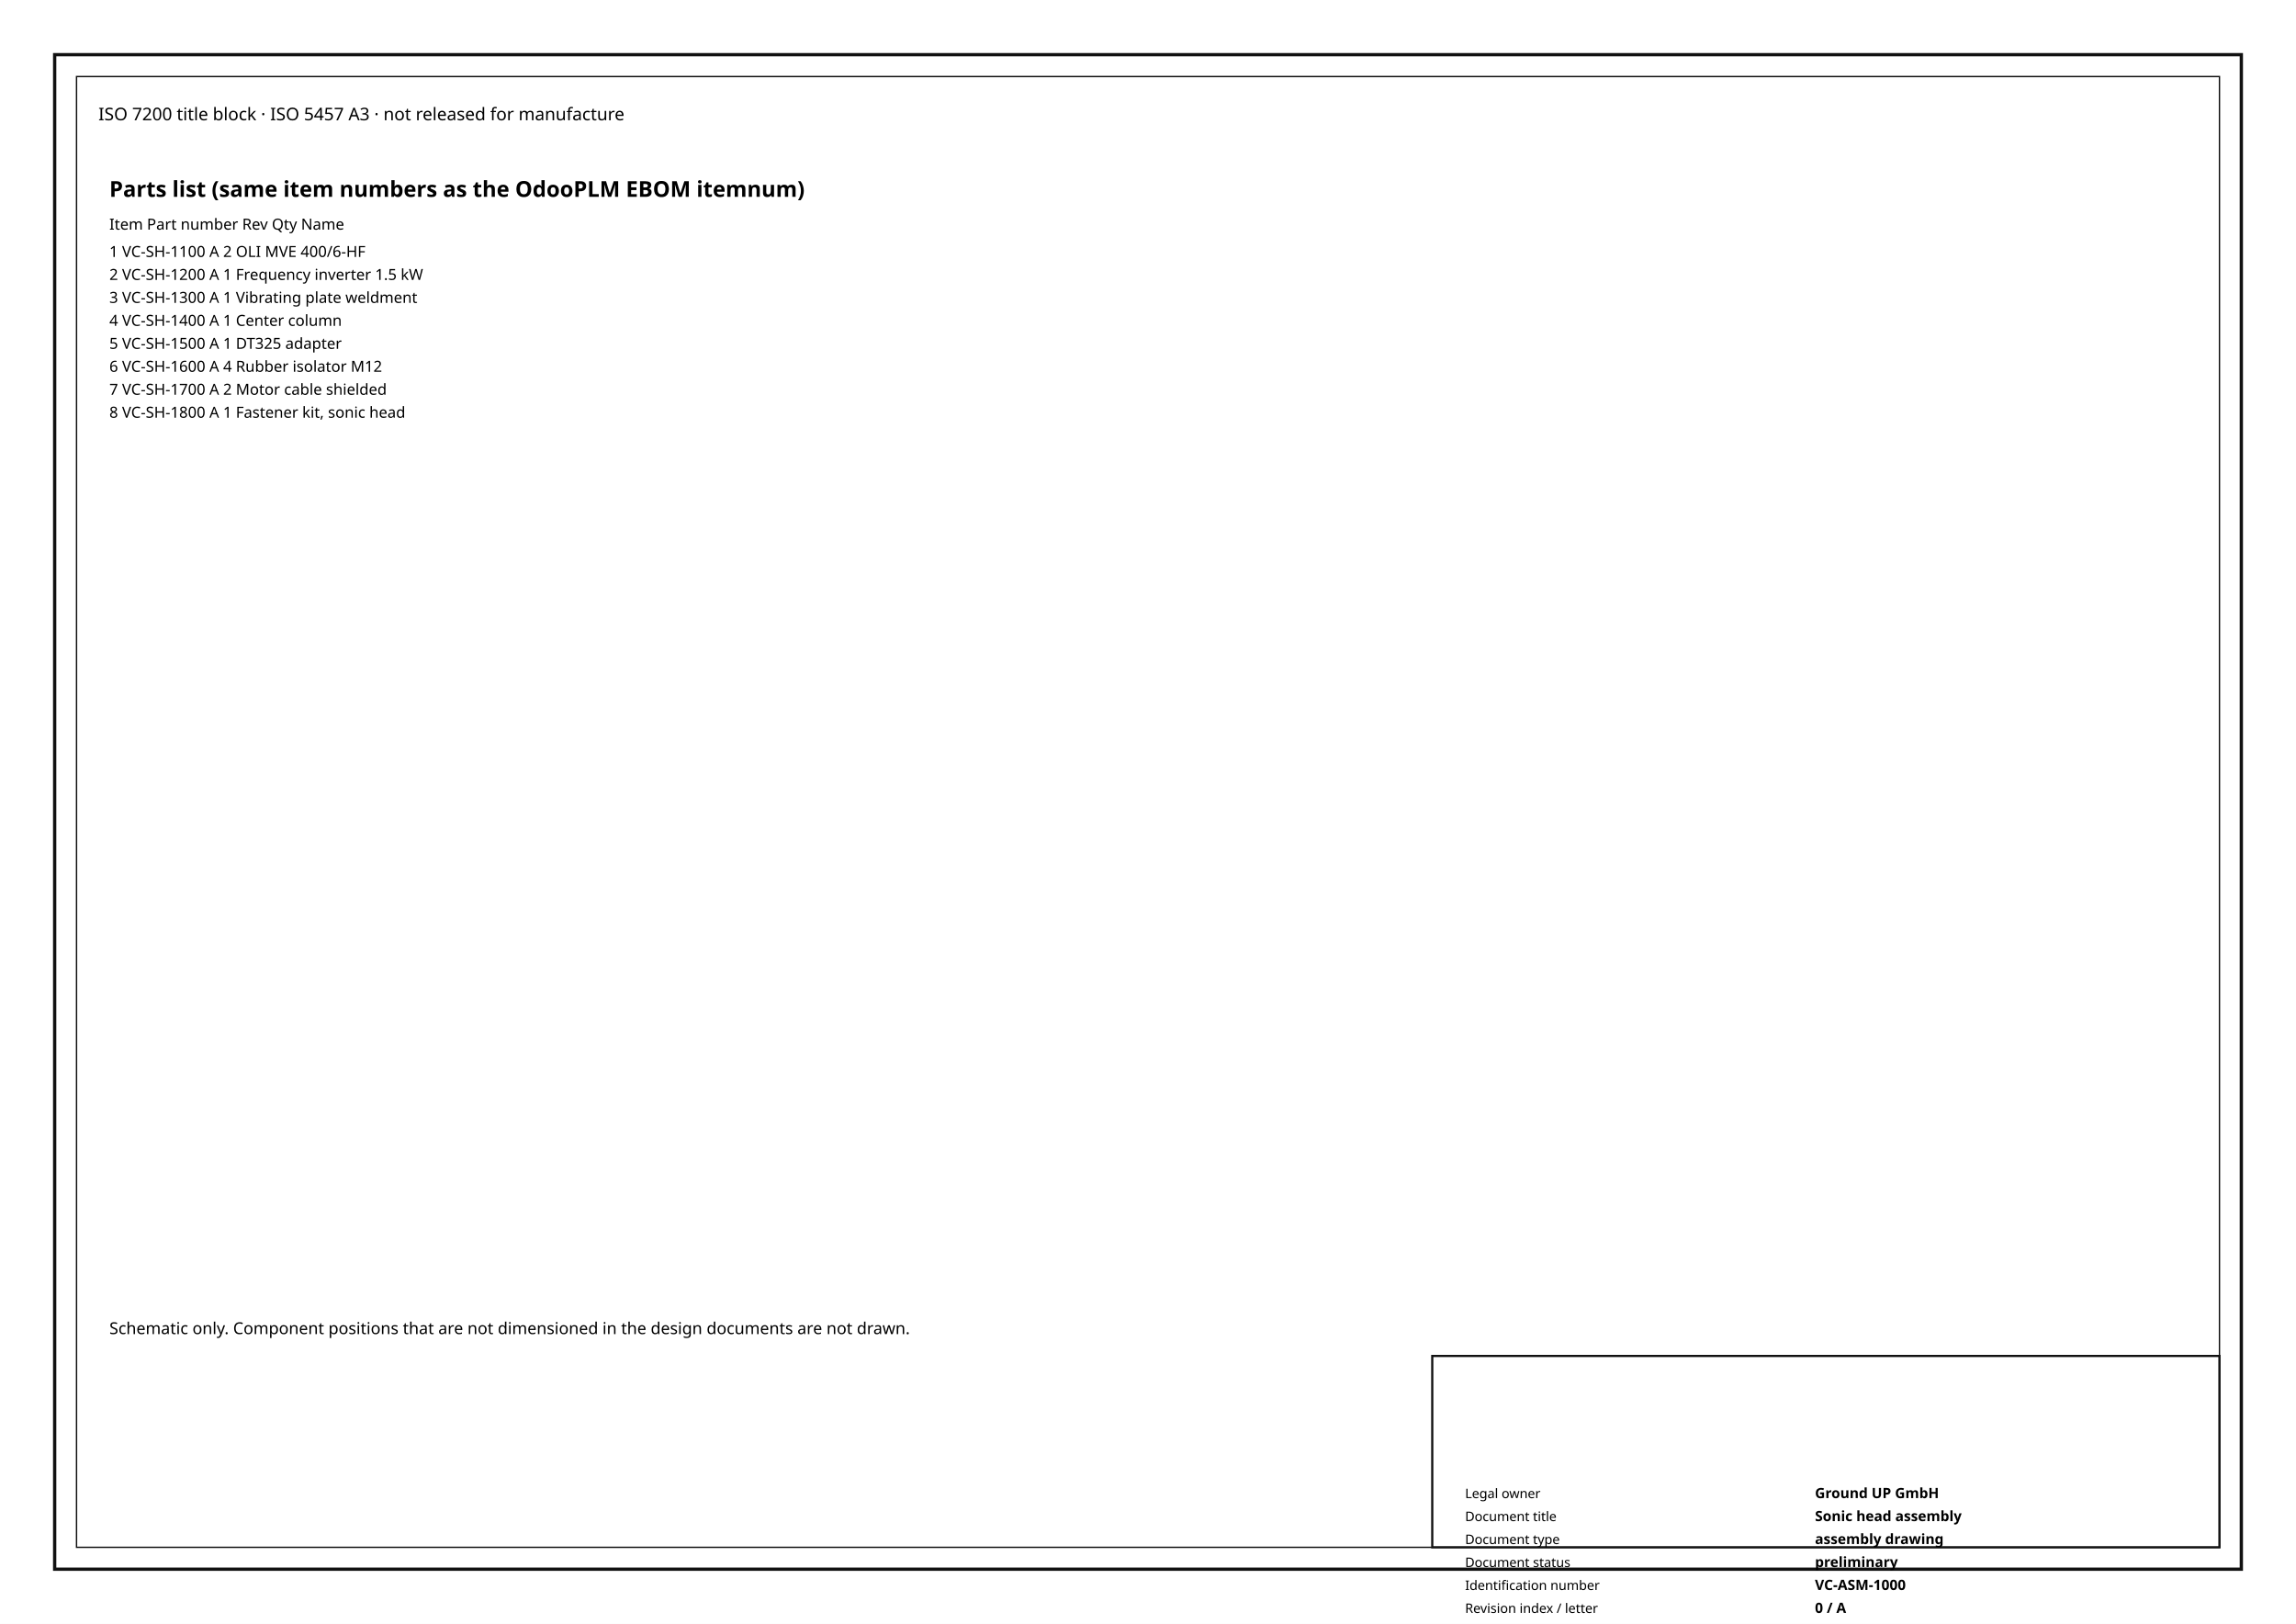
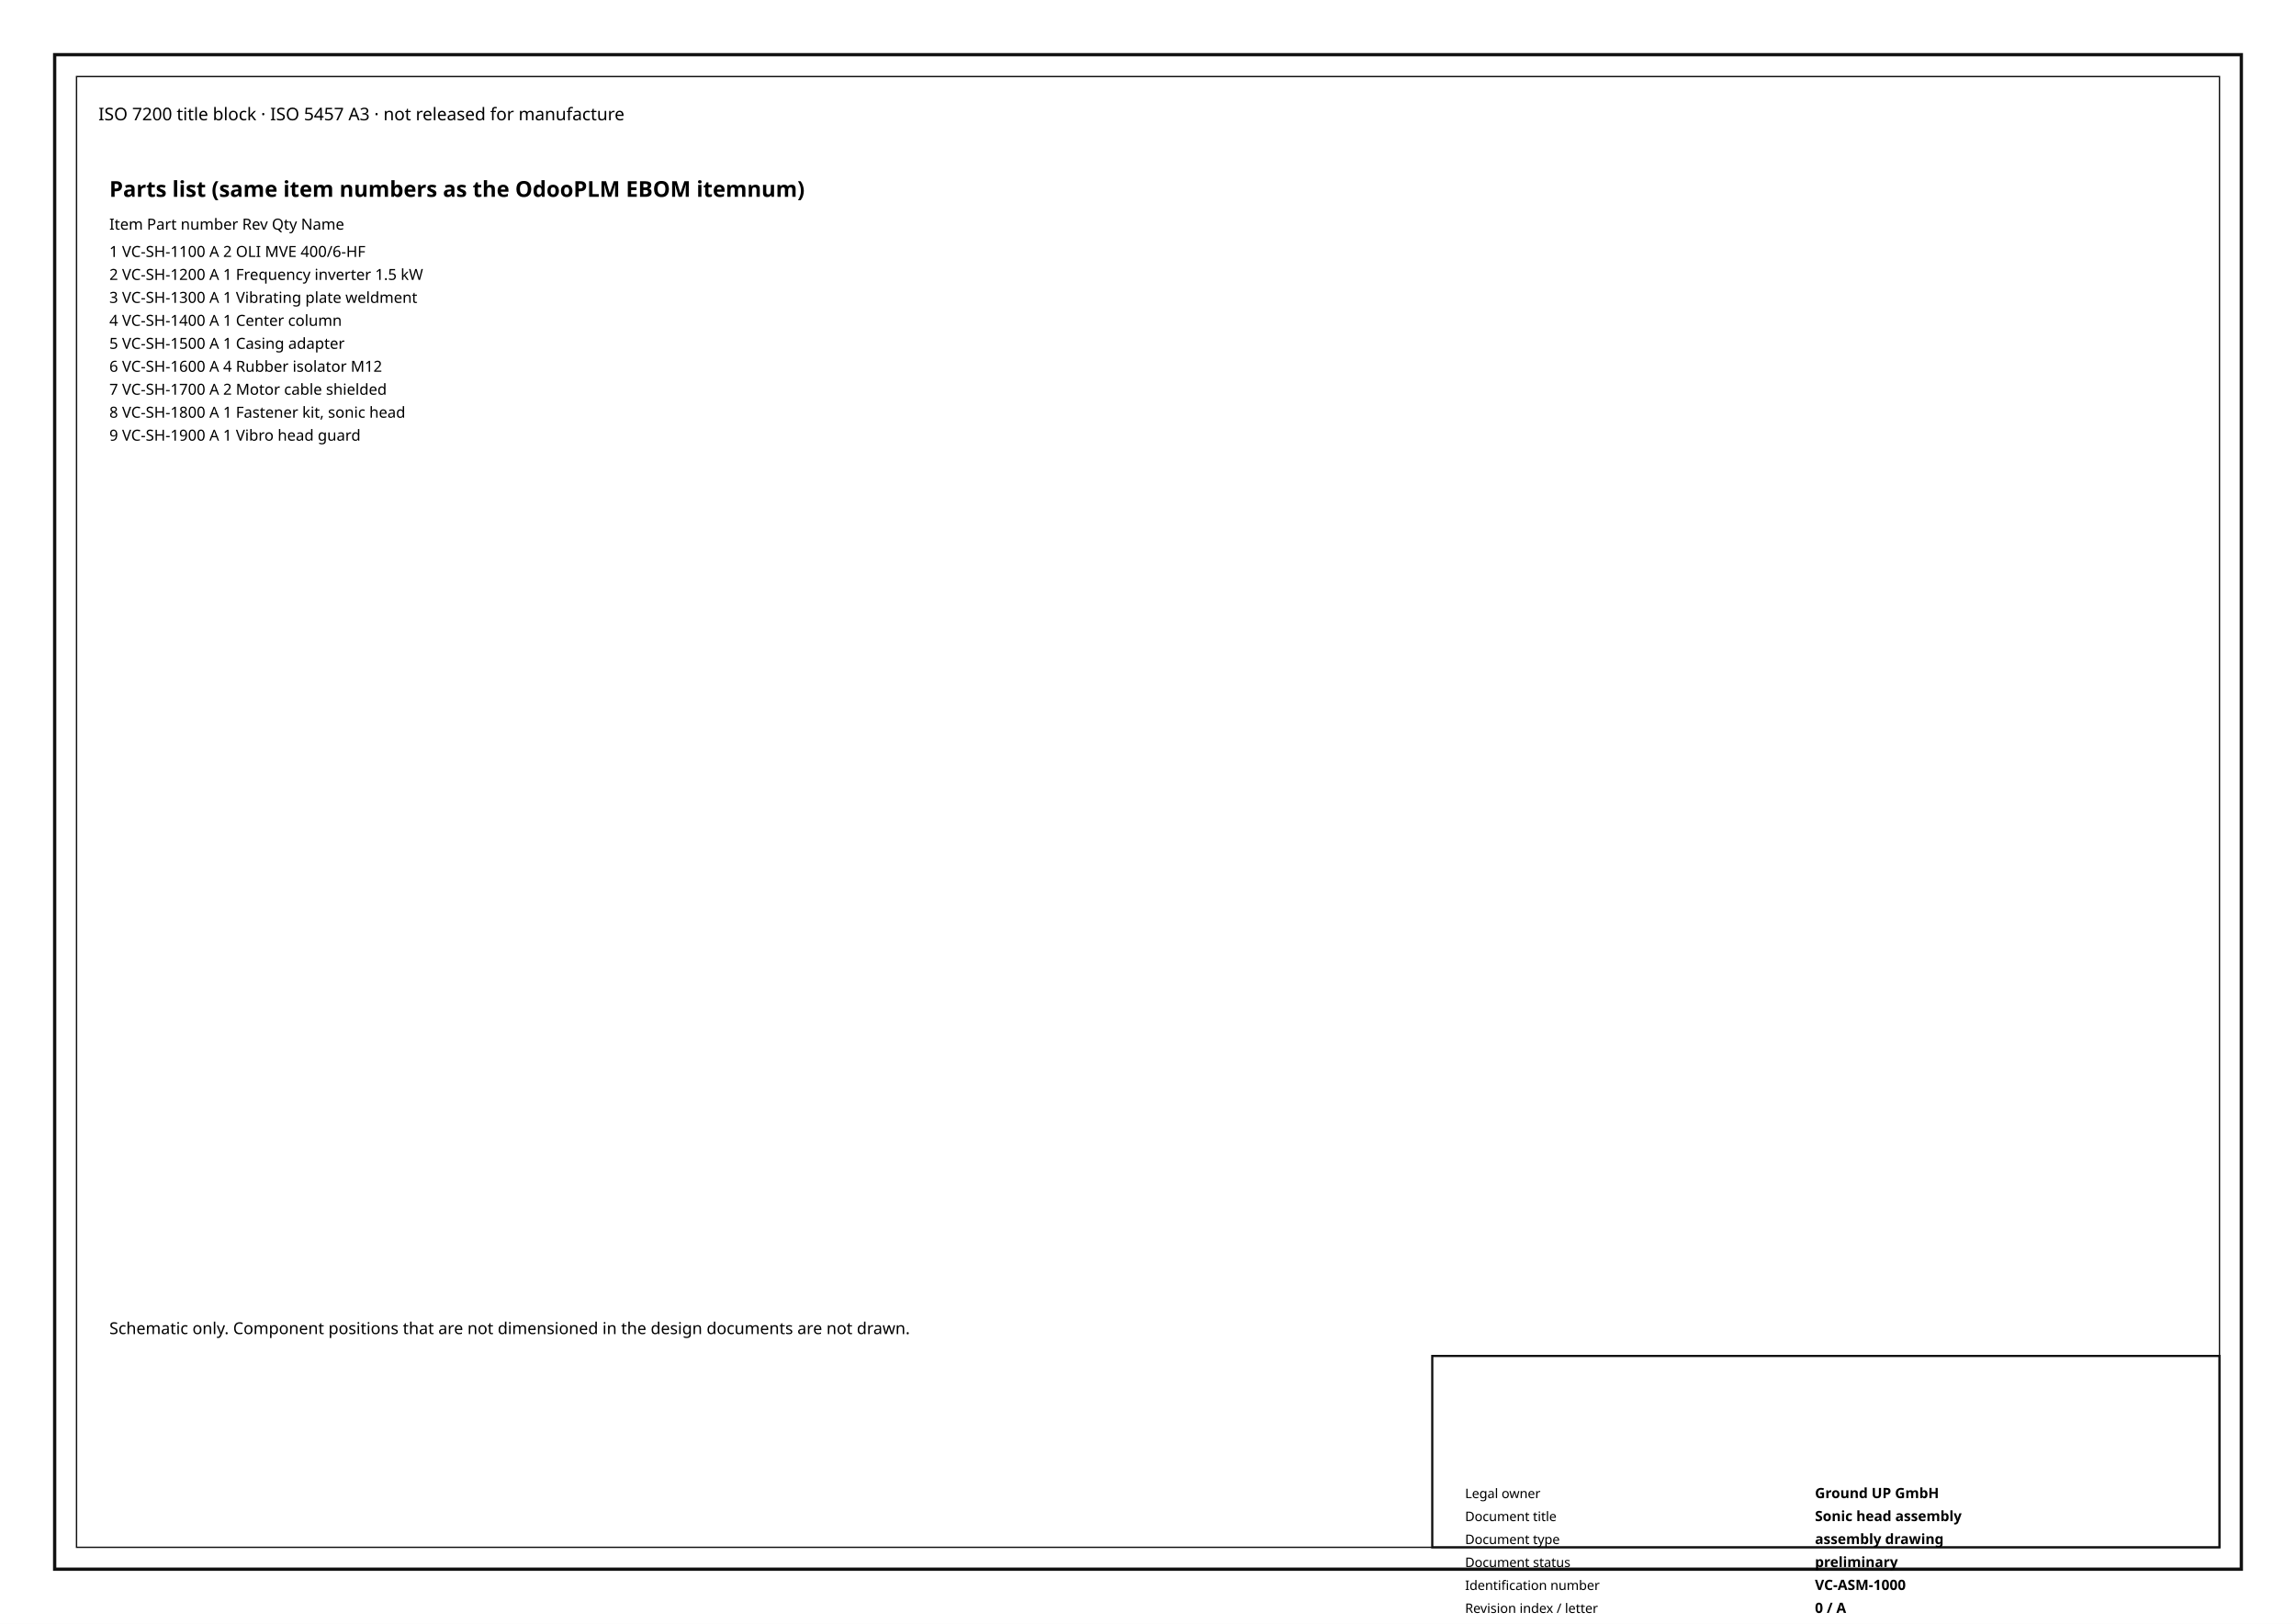
<svg xmlns="http://www.w3.org/2000/svg" width="420mm" height="297mm" viewBox="0 0 420.0 297.0">
  <rect width="100%" height="100%" fill="#fff" />
  <rect x="10" y="10" width="400" height="277" fill="none" stroke="#111" stroke-width="0.6" />
  <rect x="14" y="14" width="392" height="269" fill="none" stroke="#111" stroke-width="0.25" />
  <rect x="262" y="248" width="144" height="35" fill="none" stroke="#111" stroke-width="0.4" />
  <text x="18" y="22" font-size="3.2" font-family="sans-serif">ISO 7200 title block · ISO 5457 A3 · not released for manufacture</text>
  <text x="20" y="36" font-size="4" font-family="sans-serif" font-weight="700">Parts list (same item numbers as the OdooPLM EBOM itemnum)</text>
  <text x="20" y="42" font-size="2.8" font-family="sans-serif">Item  Part number   Rev  Qty  Name</text>
  <text x="20" y="47" font-size="2.8" font-family="sans-serif">1      VC-SH-1100     A    2    OLI MVE 400/6-HF</text>
  <text x="20" y="51.2" font-size="2.8" font-family="sans-serif">2      VC-SH-1200     A    1    Frequency inverter 1.5 kW</text>
  <text x="20" y="55.4" font-size="2.8" font-family="sans-serif">3      VC-SH-1300     A    1    Vibrating plate weldment</text>
  <text x="20" y="59.6" font-size="2.8" font-family="sans-serif">4      VC-SH-1400     A    1    Center column</text>
-   <text x="20" y="63.8" font-size="2.8" font-family="sans-serif">5      VC-SH-1500     A    1    DT325 adapter</text>
+   <text x="20" y="63.8" font-size="2.8" font-family="sans-serif">5      VC-SH-1500     A    1    Casing adapter</text>
  <text x="20" y="68" font-size="2.8" font-family="sans-serif">6      VC-SH-1600     A    4    Rubber isolator M12</text>
  <text x="20" y="72.2" font-size="2.8" font-family="sans-serif">7      VC-SH-1700     A    2    Motor cable shielded</text>
  <text x="20" y="76.4" font-size="2.8" font-family="sans-serif">8      VC-SH-1800     A    1    Fastener kit, sonic head</text>
+   <text x="20" y="80.6" font-size="2.8" font-family="sans-serif">9      VC-SH-1900     A    1    Vibro head guard</text>
  <text x="20" y="244" font-size="3" font-family="sans-serif">Schematic only. Component positions that are not dimensioned in the design documents are not drawn.</text>
  <text x="268" y="274" font-size="2.4" font-family="sans-serif">Legal owner</text>
  <text x="332" y="274" font-size="2.6" font-family="sans-serif" font-weight="700">Ground UP GmbH</text>
  <text x="268" y="278.2" font-size="2.4" font-family="sans-serif">Document title</text>
  <text x="332" y="278.2" font-size="2.6" font-family="sans-serif" font-weight="700">Sonic head assembly</text>
  <text x="268" y="282.4" font-size="2.4" font-family="sans-serif">Document type</text>
  <text x="332" y="282.4" font-size="2.6" font-family="sans-serif" font-weight="700">assembly drawing</text>
  <text x="268" y="286.6" font-size="2.4" font-family="sans-serif">Document status</text>
  <text x="332" y="286.6" font-size="2.6" font-family="sans-serif" font-weight="700">preliminary</text>
  <text x="268" y="290.8" font-size="2.4" font-family="sans-serif">Identification number</text>
  <text x="332" y="290.8" font-size="2.6" font-family="sans-serif" font-weight="700">VC-ASM-1000</text>
  <text x="268" y="295" font-size="2.4" font-family="sans-serif">Revision index / letter</text>
  <text x="332" y="295" font-size="2.6" font-family="sans-serif" font-weight="700">0 / A</text>
  <text x="268" y="299.2" font-size="2.4" font-family="sans-serif">Creator</text>
  <text x="332" y="299.2" font-size="2.6" font-family="sans-serif" font-weight="700">vibrocore cad export</text>
  <text x="268" y="303.4" font-size="2.4" font-family="sans-serif">Created</text>
  <text x="332" y="303.4" font-size="2.6" font-family="sans-serif" font-weight="700">2026-11-19</text>
  <text x="268" y="307.6" font-size="2.4" font-family="sans-serif">Units</text>
  <text x="332" y="307.6" font-size="2.6" font-family="sans-serif" font-weight="700">mm</text>
  <text x="268" y="311.8" font-size="2.4" font-family="sans-serif">Projection</text>
  <text x="332" y="311.8" font-size="2.6" font-family="sans-serif" font-weight="700">first angle (ISO 128)</text>
  <text x="268" y="316" font-size="2.4" font-family="sans-serif">Sheet</text>
  <text x="332" y="316" font-size="2.6" font-family="sans-serif" font-weight="700">1 / 1</text>
</svg>
